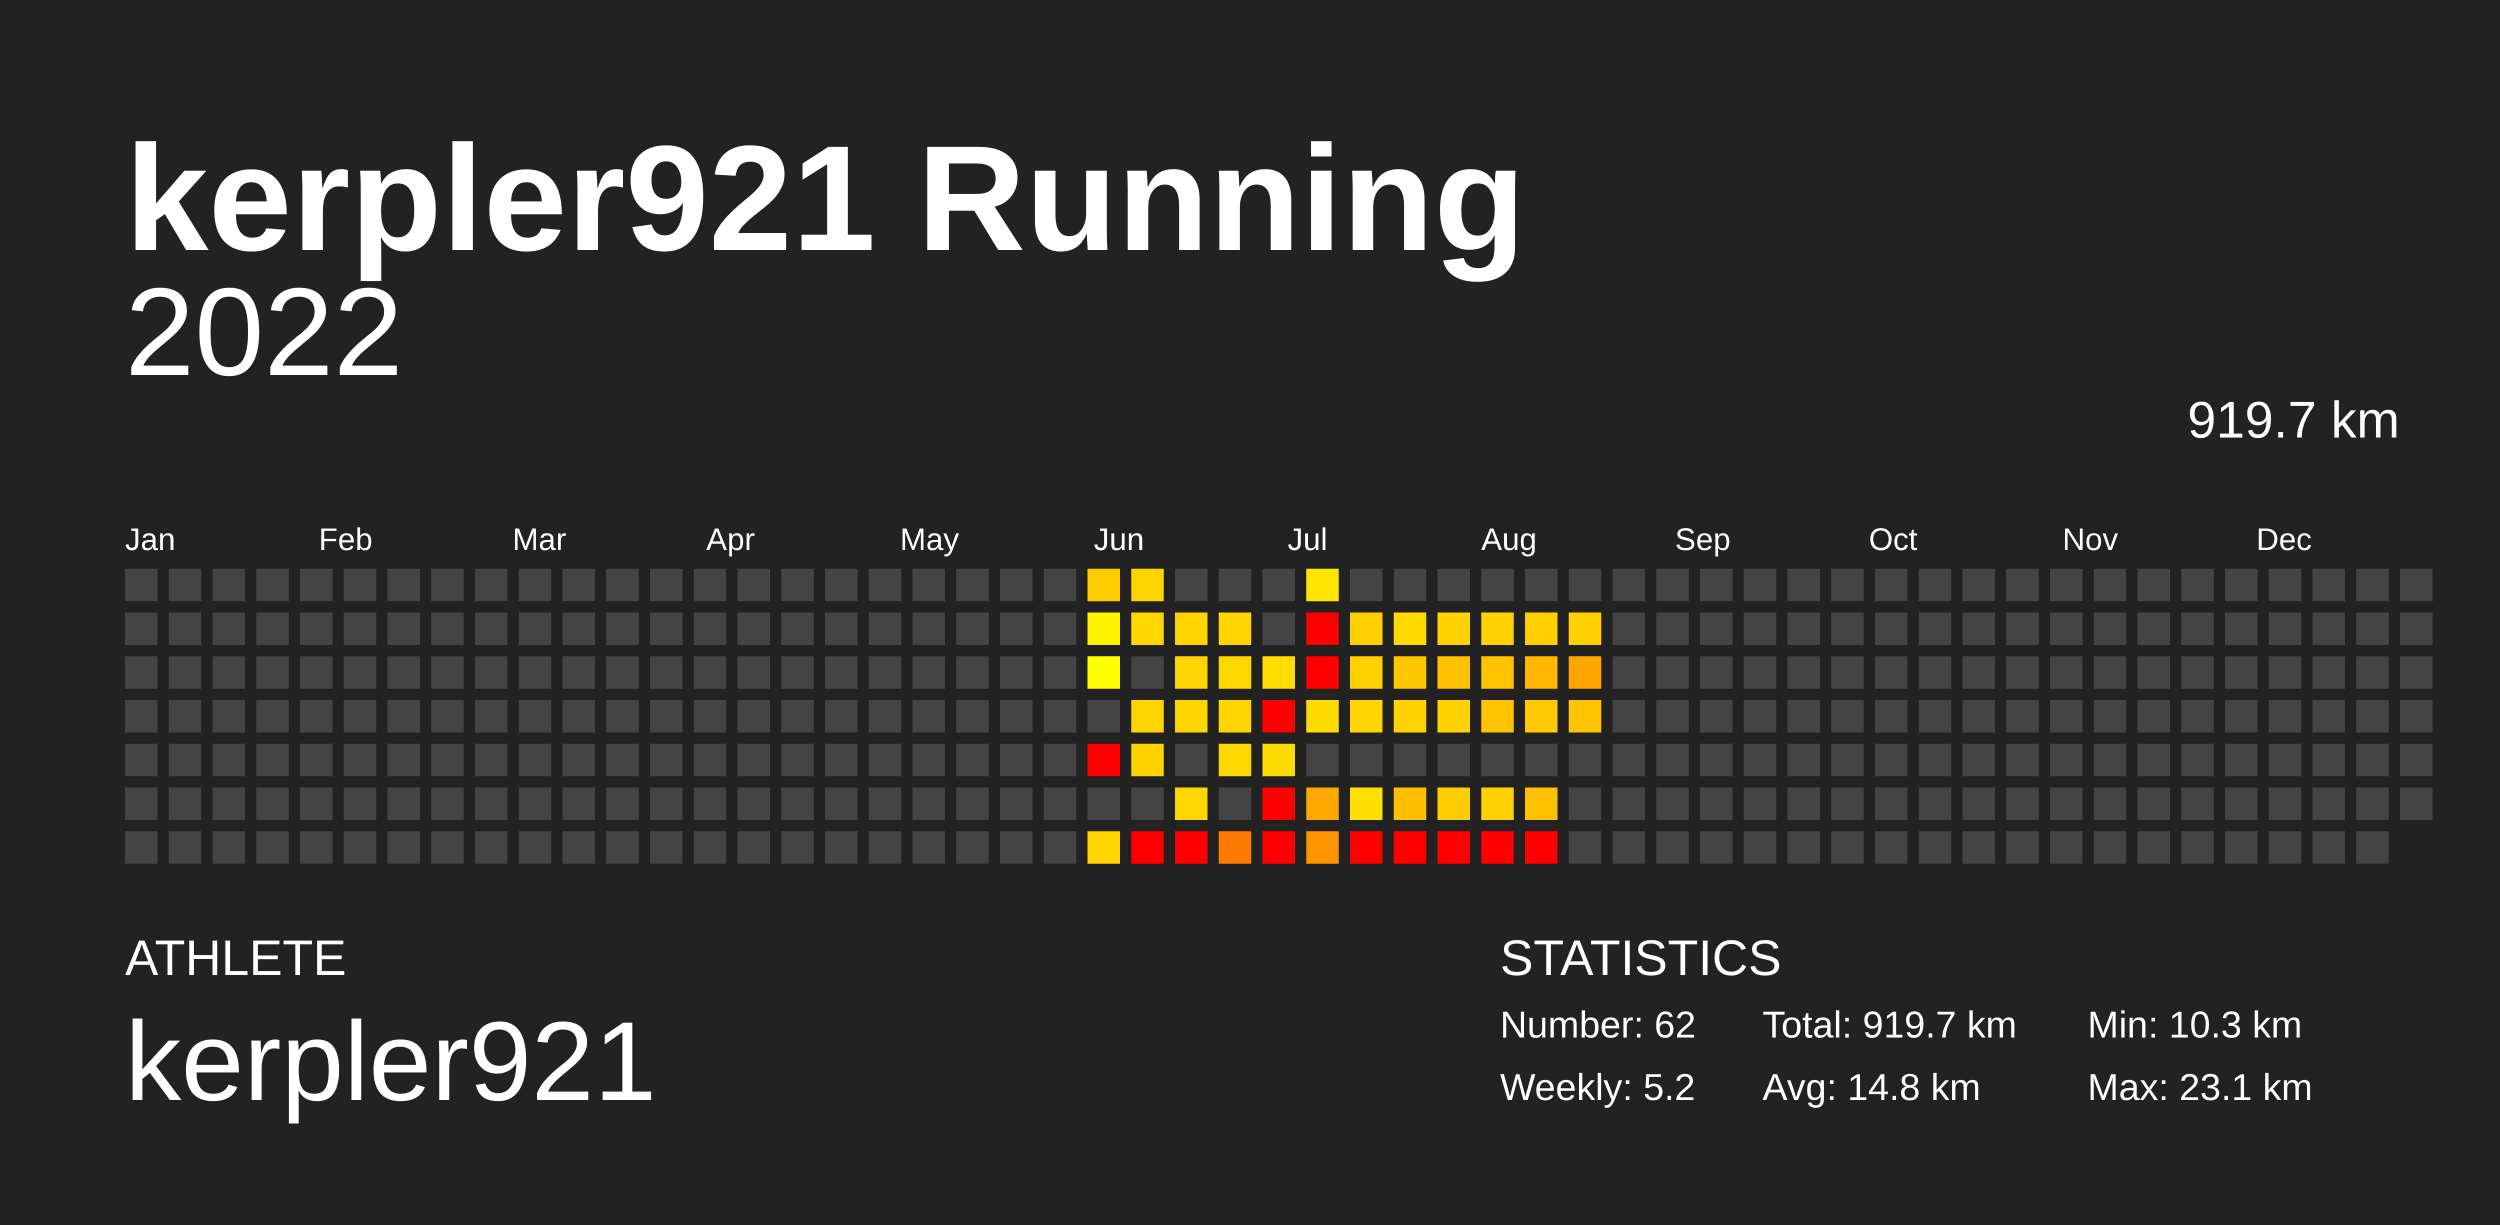
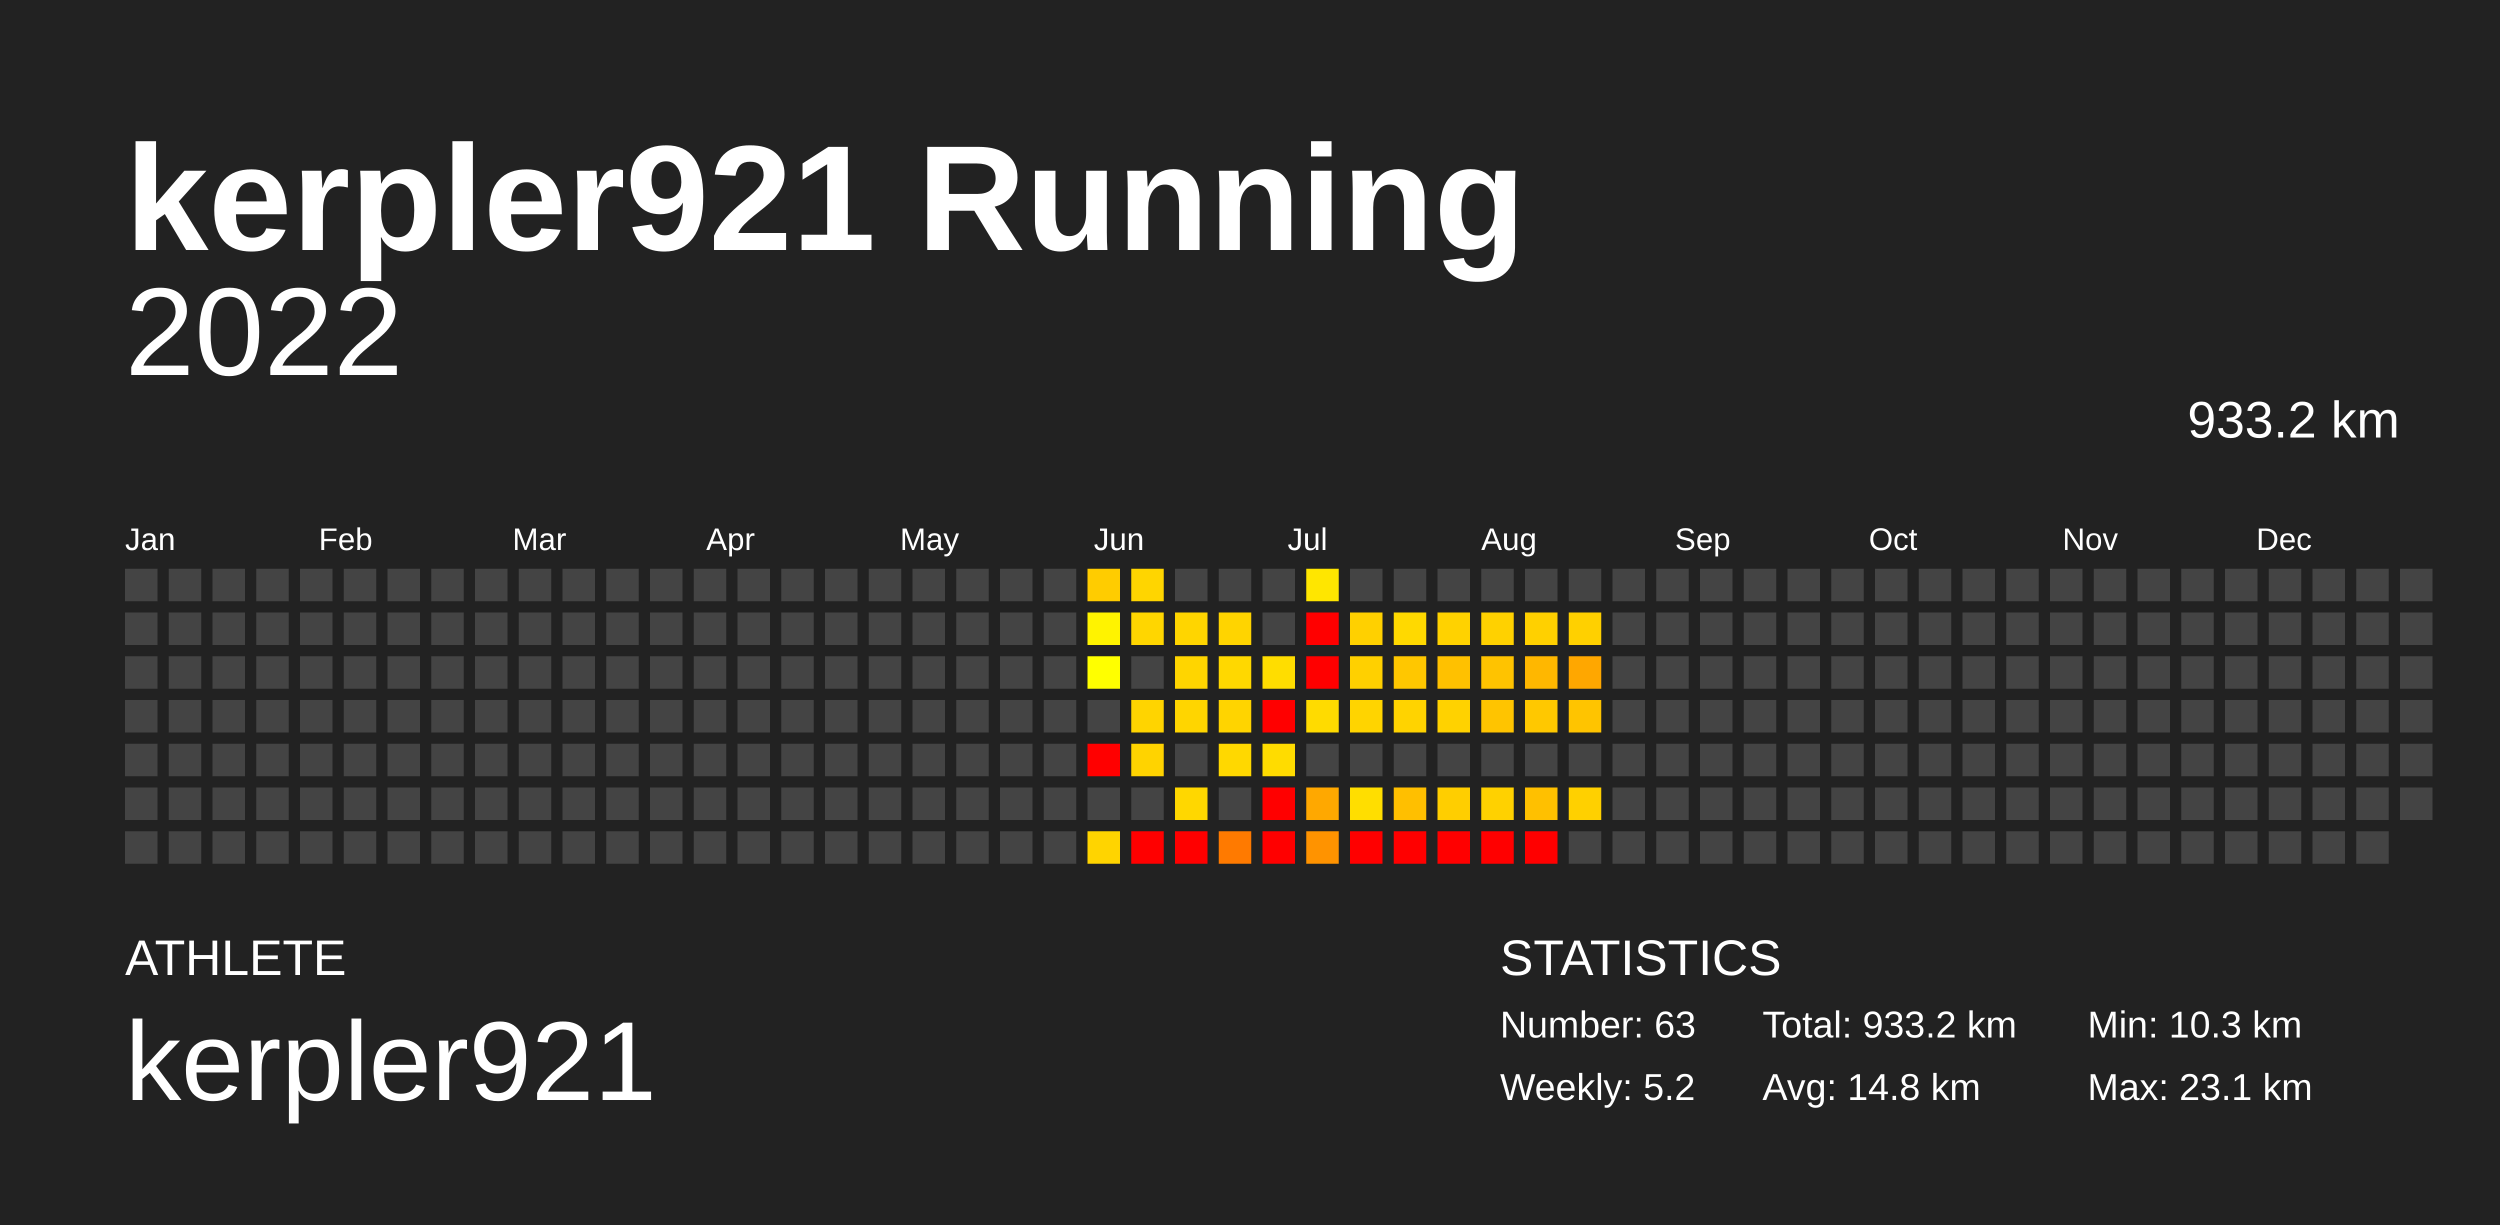
<svg xmlns="http://www.w3.org/2000/svg" baseProfile="full" height="98mm" version="1.1" viewBox="0,0,200,98" width="200mm">
  <defs />
  <rect fill="#222222" height="98" width="200" x="0" y="0" />
  <text fill="#FFFFFF" style="font-size:12px; font-family:Arial; font-weight:bold;" x="10" y="20">kerpler921 Running</text>
  <text fill="#FFFFFF" style="font-size:4px; font-family:Arial" x="10" y="78">ATHLETE</text>
  <text fill="#FFFFFF" style="font-size:9px; font-family:Arial" x="10" y="88">kerpler921</text>
  <text fill="#FFFFFF" style="font-size:4px; font-family:Arial" x="120" y="78">STATISTICS</text>
-   <text fill="#FFFFFF" style="font-size:3px; font-family:Arial" x="120" y="83">Number: 62</text>
+   <text fill="#FFFFFF" style="font-size:3px; font-family:Arial" x="120" y="83">Number: 63</text>
  <text fill="#FFFFFF" style="font-size:3px; font-family:Arial" x="120" y="88">Weekly: 5.2</text>
-   <text fill="#FFFFFF" style="font-size:3px; font-family:Arial" x="141" y="83">Total: 919.7 km</text>
+   <text fill="#FFFFFF" style="font-size:3px; font-family:Arial" x="141" y="83">Total: 933.2 km</text>
  <text fill="#FFFFFF" style="font-size:3px; font-family:Arial" x="141" y="88">Avg: 14.8 km</text>
  <text fill="#FFFFFF" style="font-size:3px; font-family:Arial" x="167" y="83">Min: 10.3 km</text>
  <text fill="#FFFFFF" style="font-size:3px; font-family:Arial" x="167" y="88">Max: 23.1 km</text>
  <text alignment-baseline="hanging" fill="#FFFFFF" style="font-size:10.0px; font-family:Arial;" x="10" y="30">2022</text>
-   <text alignment-baseline="hanging" fill="#FFFFFF" style="font-size:4.125px; font-family:Arial;" x="175" y="35">919.7 km</text>
+   <text alignment-baseline="hanging" fill="#FFFFFF" style="font-size:4.125px; font-family:Arial;" x="175" y="35">933.2 km</text>
  <text fill="#FFFFFF" style="font-size:2.5px; font-family:Arial" x="10.0" y="44">Jan</text>
  <text fill="#FFFFFF" style="font-size:2.5px; font-family:Arial" x="25.5" y="44">Feb</text>
  <text fill="#FFFFFF" style="font-size:2.5px; font-family:Arial" x="41.0" y="44">Mar</text>
  <text fill="#FFFFFF" style="font-size:2.5px; font-family:Arial" x="56.5" y="44">Apr</text>
  <text fill="#FFFFFF" style="font-size:2.5px; font-family:Arial" x="72.0" y="44">May</text>
  <text fill="#FFFFFF" style="font-size:2.5px; font-family:Arial" x="87.5" y="44">Jun</text>
  <text fill="#FFFFFF" style="font-size:2.5px; font-family:Arial" x="103.0" y="44">Jul</text>
  <text fill="#FFFFFF" style="font-size:2.5px; font-family:Arial" x="118.5" y="44">Aug</text>
  <text fill="#FFFFFF" style="font-size:2.5px; font-family:Arial" x="134.0" y="44">Sep</text>
  <text fill="#FFFFFF" style="font-size:2.5px; font-family:Arial" x="149.5" y="44">Oct</text>
  <text fill="#FFFFFF" style="font-size:2.5px; font-family:Arial" x="165.0" y="44">Nov</text>
  <text fill="#FFFFFF" style="font-size:2.5px; font-family:Arial" x="180.5" y="44">Dec</text>
  <rect fill="#444444" height="2.6" width="2.6" x="10.0" y="45.5" />
  <rect fill="#444444" height="2.6" width="2.6" x="10.0" y="49.0" />
  <rect fill="#444444" height="2.6" width="2.6" x="10.0" y="52.5" />
  <rect fill="#444444" height="2.6" width="2.6" x="10.0" y="56.0" />
  <rect fill="#444444" height="2.6" width="2.6" x="10.0" y="59.5" />
  <rect fill="#444444" height="2.6" width="2.6" x="10.0" y="63.0" />
  <rect fill="#444444" height="2.6" width="2.6" x="10.0" y="66.5" />
  <rect fill="#444444" height="2.6" width="2.6" x="13.5" y="45.5" />
  <rect fill="#444444" height="2.6" width="2.6" x="13.5" y="49.0" />
  <rect fill="#444444" height="2.6" width="2.6" x="13.5" y="52.5" />
  <rect fill="#444444" height="2.6" width="2.6" x="13.5" y="56.0" />
  <rect fill="#444444" height="2.6" width="2.6" x="13.5" y="59.5" />
  <rect fill="#444444" height="2.6" width="2.6" x="13.5" y="63.0" />
  <rect fill="#444444" height="2.6" width="2.6" x="13.5" y="66.5" />
  <rect fill="#444444" height="2.6" width="2.6" x="17.0" y="45.5" />
  <rect fill="#444444" height="2.6" width="2.6" x="17.0" y="49.0" />
  <rect fill="#444444" height="2.6" width="2.6" x="17.0" y="52.5" />
  <rect fill="#444444" height="2.6" width="2.6" x="17.0" y="56.0" />
  <rect fill="#444444" height="2.6" width="2.6" x="17.0" y="59.5" />
  <rect fill="#444444" height="2.6" width="2.6" x="17.0" y="63.0" />
  <rect fill="#444444" height="2.6" width="2.6" x="17.0" y="66.5" />
  <rect fill="#444444" height="2.6" width="2.6" x="20.5" y="45.5" />
  <rect fill="#444444" height="2.6" width="2.6" x="20.5" y="49.0" />
  <rect fill="#444444" height="2.6" width="2.6" x="20.5" y="52.5" />
  <rect fill="#444444" height="2.6" width="2.6" x="20.5" y="56.0" />
  <rect fill="#444444" height="2.6" width="2.6" x="20.5" y="59.5" />
  <rect fill="#444444" height="2.6" width="2.6" x="20.5" y="63.0" />
  <rect fill="#444444" height="2.6" width="2.6" x="20.5" y="66.5" />
  <rect fill="#444444" height="2.6" width="2.6" x="24.0" y="45.5" />
  <rect fill="#444444" height="2.6" width="2.6" x="24.0" y="49.0" />
  <rect fill="#444444" height="2.6" width="2.6" x="24.0" y="52.5" />
  <rect fill="#444444" height="2.6" width="2.6" x="24.0" y="56.0" />
  <rect fill="#444444" height="2.6" width="2.6" x="24.0" y="59.5" />
  <rect fill="#444444" height="2.6" width="2.6" x="24.0" y="63.0" />
  <rect fill="#444444" height="2.6" width="2.6" x="24.0" y="66.5" />
  <rect fill="#444444" height="2.6" width="2.6" x="27.5" y="45.5" />
  <rect fill="#444444" height="2.6" width="2.6" x="27.5" y="49.0" />
  <rect fill="#444444" height="2.6" width="2.6" x="27.5" y="52.5" />
  <rect fill="#444444" height="2.6" width="2.6" x="27.5" y="56.0" />
  <rect fill="#444444" height="2.6" width="2.6" x="27.5" y="59.5" />
  <rect fill="#444444" height="2.6" width="2.6" x="27.5" y="63.0" />
  <rect fill="#444444" height="2.6" width="2.6" x="27.5" y="66.5" />
  <rect fill="#444444" height="2.6" width="2.6" x="31.0" y="45.5" />
  <rect fill="#444444" height="2.6" width="2.6" x="31.0" y="49.0" />
  <rect fill="#444444" height="2.6" width="2.6" x="31.0" y="52.5" />
  <rect fill="#444444" height="2.6" width="2.6" x="31.0" y="56.0" />
  <rect fill="#444444" height="2.6" width="2.6" x="31.0" y="59.5" />
  <rect fill="#444444" height="2.6" width="2.6" x="31.0" y="63.0" />
  <rect fill="#444444" height="2.6" width="2.6" x="31.0" y="66.5" />
  <rect fill="#444444" height="2.6" width="2.6" x="34.5" y="45.5" />
  <rect fill="#444444" height="2.6" width="2.6" x="34.5" y="49.0" />
  <rect fill="#444444" height="2.6" width="2.6" x="34.5" y="52.5" />
  <rect fill="#444444" height="2.6" width="2.6" x="34.5" y="56.0" />
  <rect fill="#444444" height="2.6" width="2.6" x="34.5" y="59.5" />
  <rect fill="#444444" height="2.6" width="2.6" x="34.5" y="63.0" />
  <rect fill="#444444" height="2.6" width="2.6" x="34.5" y="66.5" />
  <rect fill="#444444" height="2.6" width="2.6" x="38.0" y="45.5" />
  <rect fill="#444444" height="2.6" width="2.6" x="38.0" y="49.0" />
  <rect fill="#444444" height="2.6" width="2.6" x="38.0" y="52.5" />
  <rect fill="#444444" height="2.6" width="2.6" x="38.0" y="56.0" />
  <rect fill="#444444" height="2.6" width="2.6" x="38.0" y="59.5" />
  <rect fill="#444444" height="2.6" width="2.6" x="38.0" y="63.0" />
  <rect fill="#444444" height="2.6" width="2.6" x="38.0" y="66.5" />
  <rect fill="#444444" height="2.6" width="2.6" x="41.5" y="45.5" />
  <rect fill="#444444" height="2.6" width="2.6" x="41.5" y="49.0" />
  <rect fill="#444444" height="2.6" width="2.6" x="41.5" y="52.5" />
  <rect fill="#444444" height="2.6" width="2.6" x="41.5" y="56.0" />
  <rect fill="#444444" height="2.6" width="2.6" x="41.5" y="59.5" />
  <rect fill="#444444" height="2.6" width="2.6" x="41.5" y="63.0" />
  <rect fill="#444444" height="2.6" width="2.6" x="41.5" y="66.5" />
  <rect fill="#444444" height="2.6" width="2.6" x="45.0" y="45.5" />
  <rect fill="#444444" height="2.6" width="2.6" x="45.0" y="49.0" />
  <rect fill="#444444" height="2.6" width="2.6" x="45.0" y="52.5" />
  <rect fill="#444444" height="2.6" width="2.6" x="45.0" y="56.0" />
  <rect fill="#444444" height="2.6" width="2.6" x="45.0" y="59.5" />
  <rect fill="#444444" height="2.6" width="2.6" x="45.0" y="63.0" />
  <rect fill="#444444" height="2.6" width="2.6" x="45.0" y="66.5" />
  <rect fill="#444444" height="2.6" width="2.6" x="48.5" y="45.5" />
  <rect fill="#444444" height="2.6" width="2.6" x="48.5" y="49.0" />
  <rect fill="#444444" height="2.6" width="2.6" x="48.5" y="52.5" />
  <rect fill="#444444" height="2.6" width="2.6" x="48.5" y="56.0" />
  <rect fill="#444444" height="2.6" width="2.6" x="48.5" y="59.5" />
  <rect fill="#444444" height="2.6" width="2.6" x="48.5" y="63.0" />
  <rect fill="#444444" height="2.6" width="2.6" x="48.5" y="66.5" />
  <rect fill="#444444" height="2.6" width="2.6" x="52.0" y="45.5" />
  <rect fill="#444444" height="2.6" width="2.6" x="52.0" y="49.0" />
  <rect fill="#444444" height="2.6" width="2.6" x="52.0" y="52.5" />
  <rect fill="#444444" height="2.6" width="2.6" x="52.0" y="56.0" />
  <rect fill="#444444" height="2.6" width="2.6" x="52.0" y="59.5" />
  <rect fill="#444444" height="2.6" width="2.6" x="52.0" y="63.0" />
  <rect fill="#444444" height="2.6" width="2.6" x="52.0" y="66.5" />
  <rect fill="#444444" height="2.6" width="2.6" x="55.5" y="45.5" />
  <rect fill="#444444" height="2.6" width="2.6" x="55.5" y="49.0" />
  <rect fill="#444444" height="2.6" width="2.6" x="55.5" y="52.5" />
  <rect fill="#444444" height="2.6" width="2.6" x="55.5" y="56.0" />
  <rect fill="#444444" height="2.6" width="2.6" x="55.5" y="59.5" />
  <rect fill="#444444" height="2.6" width="2.6" x="55.5" y="63.0" />
  <rect fill="#444444" height="2.6" width="2.6" x="55.5" y="66.5" />
  <rect fill="#444444" height="2.6" width="2.6" x="59.0" y="45.5" />
  <rect fill="#444444" height="2.6" width="2.6" x="59.0" y="49.0" />
  <rect fill="#444444" height="2.6" width="2.6" x="59.0" y="52.5" />
  <rect fill="#444444" height="2.6" width="2.6" x="59.0" y="56.0" />
  <rect fill="#444444" height="2.6" width="2.6" x="59.0" y="59.5" />
  <rect fill="#444444" height="2.6" width="2.6" x="59.0" y="63.0" />
  <rect fill="#444444" height="2.6" width="2.6" x="59.0" y="66.5" />
  <rect fill="#444444" height="2.6" width="2.6" x="62.5" y="45.5" />
  <rect fill="#444444" height="2.6" width="2.6" x="62.5" y="49.0" />
  <rect fill="#444444" height="2.6" width="2.6" x="62.5" y="52.5" />
  <rect fill="#444444" height="2.6" width="2.6" x="62.5" y="56.0" />
  <rect fill="#444444" height="2.6" width="2.6" x="62.5" y="59.5" />
  <rect fill="#444444" height="2.6" width="2.6" x="62.5" y="63.0" />
  <rect fill="#444444" height="2.6" width="2.6" x="62.5" y="66.5" />
  <rect fill="#444444" height="2.6" width="2.6" x="66.0" y="45.5" />
  <rect fill="#444444" height="2.6" width="2.6" x="66.0" y="49.0" />
  <rect fill="#444444" height="2.6" width="2.6" x="66.0" y="52.5" />
  <rect fill="#444444" height="2.6" width="2.6" x="66.0" y="56.0" />
  <rect fill="#444444" height="2.6" width="2.6" x="66.0" y="59.5" />
  <rect fill="#444444" height="2.6" width="2.6" x="66.0" y="63.0" />
  <rect fill="#444444" height="2.6" width="2.6" x="66.0" y="66.5" />
  <rect fill="#444444" height="2.6" width="2.6" x="69.5" y="45.5" />
  <rect fill="#444444" height="2.6" width="2.6" x="69.5" y="49.0" />
  <rect fill="#444444" height="2.6" width="2.6" x="69.5" y="52.5" />
  <rect fill="#444444" height="2.6" width="2.6" x="69.5" y="56.0" />
  <rect fill="#444444" height="2.6" width="2.6" x="69.5" y="59.5" />
  <rect fill="#444444" height="2.6" width="2.6" x="69.5" y="63.0" />
  <rect fill="#444444" height="2.6" width="2.6" x="69.5" y="66.5" />
  <rect fill="#444444" height="2.6" width="2.6" x="73.0" y="45.5" />
  <rect fill="#444444" height="2.6" width="2.6" x="73.0" y="49.0" />
  <rect fill="#444444" height="2.6" width="2.6" x="73.0" y="52.5" />
  <rect fill="#444444" height="2.6" width="2.6" x="73.0" y="56.0" />
  <rect fill="#444444" height="2.6" width="2.6" x="73.0" y="59.5" />
  <rect fill="#444444" height="2.6" width="2.6" x="73.0" y="63.0" />
  <rect fill="#444444" height="2.6" width="2.6" x="73.0" y="66.5" />
  <rect fill="#444444" height="2.6" width="2.6" x="76.5" y="45.5" />
  <rect fill="#444444" height="2.6" width="2.6" x="76.5" y="49.0" />
  <rect fill="#444444" height="2.6" width="2.6" x="76.5" y="52.5" />
  <rect fill="#444444" height="2.6" width="2.6" x="76.5" y="56.0" />
  <rect fill="#444444" height="2.6" width="2.6" x="76.5" y="59.5" />
  <rect fill="#444444" height="2.6" width="2.6" x="76.5" y="63.0" />
  <rect fill="#444444" height="2.6" width="2.6" x="76.5" y="66.5" />
  <rect fill="#444444" height="2.6" width="2.6" x="80.0" y="45.5" />
  <rect fill="#444444" height="2.6" width="2.6" x="80.0" y="49.0" />
  <rect fill="#444444" height="2.6" width="2.6" x="80.0" y="52.5" />
  <rect fill="#444444" height="2.6" width="2.6" x="80.0" y="56.0" />
  <rect fill="#444444" height="2.6" width="2.6" x="80.0" y="59.5" />
  <rect fill="#444444" height="2.6" width="2.6" x="80.0" y="63.0" />
  <rect fill="#444444" height="2.6" width="2.6" x="80.0" y="66.5" />
  <rect fill="#444444" height="2.6" width="2.6" x="83.5" y="45.5" />
  <rect fill="#444444" height="2.6" width="2.6" x="83.5" y="49.0" />
  <rect fill="#444444" height="2.6" width="2.6" x="83.5" y="52.5" />
  <rect fill="#444444" height="2.6" width="2.6" x="83.5" y="56.0" />
  <rect fill="#444444" height="2.6" width="2.6" x="83.5" y="59.5" />
  <rect fill="#444444" height="2.6" width="2.6" x="83.5" y="63.0" />
  <rect fill="#444444" height="2.6" width="2.6" x="83.5" y="66.5" />
  <rect fill="#ffcc00" height="2.6" width="2.6" x="87.0" y="45.5" />
  <rect fill="#fff300" height="2.6" width="2.6" x="87.0" y="49.0" />
  <rect fill="#ffff00" height="2.6" width="2.6" x="87.0" y="52.5" />
  <rect fill="#444444" height="2.6" width="2.6" x="87.0" y="56.0" />
  <rect fill="red" height="2.6" width="2.6" x="87.0" y="59.5" />
  <rect fill="#444444" height="2.6" width="2.6" x="87.0" y="63.0" />
  <rect fill="#ffd400" height="2.6" width="2.6" x="87.0" y="66.5" />
  <rect fill="#ffd500" height="2.6" width="2.6" x="90.5" y="45.5" />
  <rect fill="#ffd600" height="2.6" width="2.6" x="90.5" y="49.0" />
  <rect fill="#444444" height="2.6" width="2.6" x="90.5" y="52.5" />
  <rect fill="#ffd400" height="2.6" width="2.6" x="90.5" y="56.0" />
  <rect fill="#ffd300" height="2.6" width="2.6" x="90.5" y="59.5" />
  <rect fill="#444444" height="2.6" width="2.6" x="90.5" y="63.0" />
  <rect fill="red" height="2.6" width="2.6" x="90.5" y="66.5" />
  <rect fill="#444444" height="2.6" width="2.6" x="94.0" y="45.5" />
  <rect fill="#ffd500" height="2.6" width="2.6" x="94.0" y="49.0" />
  <rect fill="#ffd500" height="2.6" width="2.6" x="94.0" y="52.5" />
  <rect fill="#ffd500" height="2.6" width="2.6" x="94.0" y="56.0" />
  <rect fill="#444444" height="2.6" width="2.6" x="94.0" y="59.5" />
  <rect fill="#ffd700" height="2.6" width="2.6" x="94.0" y="63.0" />
  <rect fill="red" height="2.6" width="2.6" x="94.0" y="66.5" />
  <rect fill="#444444" height="2.6" width="2.6" x="97.5" y="45.5" />
  <rect fill="#ffd400" height="2.6" width="2.6" x="97.5" y="49.0" />
  <rect fill="#ffd800" height="2.6" width="2.6" x="97.5" y="52.5" />
  <rect fill="#ffd400" height="2.6" width="2.6" x="97.5" y="56.0" />
  <rect fill="#ffd800" height="2.6" width="2.6" x="97.5" y="59.5" />
  <rect fill="#444444" height="2.6" width="2.6" x="97.5" y="63.0" />
  <rect fill="#ff7a00" height="2.6" width="2.6" x="97.5" y="66.5" />
  <rect fill="#444444" height="2.6" width="2.6" x="101.0" y="45.5" />
  <rect fill="#444444" height="2.6" width="2.6" x="101.0" y="49.0" />
  <rect fill="#ffdd00" height="2.6" width="2.6" x="101.0" y="52.5" />
  <rect fill="red" height="2.6" width="2.6" x="101.0" y="56.0" />
  <rect fill="#ffdc00" height="2.6" width="2.6" x="101.0" y="59.5" />
  <rect fill="red" height="2.6" width="2.6" x="101.0" y="63.0" />
  <rect fill="red" height="2.6" width="2.6" x="101.0" y="66.5" />
  <rect fill="#ffe600" height="2.6" width="2.6" x="104.5" y="45.5" />
  <rect fill="red" height="2.6" width="2.6" x="104.5" y="49.0" />
  <rect fill="red" height="2.6" width="2.6" x="104.5" y="52.5" />
  <rect fill="#ffdb00" height="2.6" width="2.6" x="104.5" y="56.0" />
  <rect fill="#444444" height="2.6" width="2.6" x="104.5" y="59.5" />
  <rect fill="#ffa800" height="2.6" width="2.6" x="104.5" y="63.0" />
  <rect fill="#ff9300" height="2.6" width="2.6" x="104.5" y="66.5" />
  <rect fill="#444444" height="2.6" width="2.6" x="108.0" y="45.5" />
  <rect fill="#ffd000" height="2.6" width="2.6" x="108.0" y="49.0" />
  <rect fill="#ffd000" height="2.6" width="2.6" x="108.0" y="52.5" />
  <rect fill="#ffd400" height="2.6" width="2.6" x="108.0" y="56.0" />
  <rect fill="#444444" height="2.6" width="2.6" x="108.0" y="59.5" />
  <rect fill="#ffde00" height="2.6" width="2.6" x="108.0" y="63.0" />
  <rect fill="red" height="2.6" width="2.6" x="108.0" y="66.5" />
  <rect fill="#444444" height="2.6" width="2.6" x="111.5" y="45.5" />
  <rect fill="#ffd900" height="2.6" width="2.6" x="111.5" y="49.0" />
  <rect fill="#ffc700" height="2.6" width="2.6" x="111.5" y="52.5" />
  <rect fill="#ffd300" height="2.6" width="2.6" x="111.5" y="56.0" />
  <rect fill="#444444" height="2.6" width="2.6" x="111.5" y="59.5" />
  <rect fill="#ffbf00" height="2.6" width="2.6" x="111.5" y="63.0" />
  <rect fill="red" height="2.6" width="2.6" x="111.5" y="66.5" />
  <rect fill="#444444" height="2.6" width="2.6" x="115.0" y="45.5" />
  <rect fill="#ffd200" height="2.6" width="2.6" x="115.0" y="49.0" />
  <rect fill="#ffc100" height="2.6" width="2.6" x="115.0" y="52.5" />
  <rect fill="#ffd200" height="2.6" width="2.6" x="115.0" y="56.0" />
  <rect fill="#444444" height="2.6" width="2.6" x="115.0" y="59.5" />
  <rect fill="#ffce00" height="2.6" width="2.6" x="115.0" y="63.0" />
  <rect fill="red" height="2.6" width="2.6" x="115.0" y="66.5" />
  <rect fill="#444444" height="2.6" width="2.6" x="118.5" y="45.5" />
  <rect fill="#ffd100" height="2.6" width="2.6" x="118.5" y="49.0" />
  <rect fill="#ffc300" height="2.6" width="2.6" x="118.5" y="52.5" />
  <rect fill="#ffc400" height="2.6" width="2.6" x="118.5" y="56.0" />
  <rect fill="#444444" height="2.6" width="2.6" x="118.5" y="59.5" />
  <rect fill="#ffd100" height="2.6" width="2.6" x="118.5" y="63.0" />
  <rect fill="red" height="2.6" width="2.6" x="118.5" y="66.5" />
  <rect fill="#444444" height="2.6" width="2.6" x="122.0" y="45.5" />
  <rect fill="#ffd000" height="2.6" width="2.6" x="122.0" y="49.0" />
  <rect fill="#ffb700" height="2.6" width="2.6" x="122.0" y="52.5" />
  <rect fill="#ffc800" height="2.6" width="2.6" x="122.0" y="56.0" />
  <rect fill="#444444" height="2.6" width="2.6" x="122.0" y="59.5" />
  <rect fill="#ffc000" height="2.6" width="2.6" x="122.0" y="63.0" />
  <rect fill="red" height="2.6" width="2.6" x="122.0" y="66.5" />
  <rect fill="#444444" height="2.6" width="2.6" x="125.5" y="45.5" />
  <rect fill="#ffd000" height="2.6" width="2.6" x="125.5" y="49.0" />
  <rect fill="#ffa700" height="2.6" width="2.6" x="125.5" y="52.5" />
  <rect fill="#ffc400" height="2.6" width="2.6" x="125.5" y="56.0" />
  <rect fill="#444444" height="2.6" width="2.6" x="125.5" y="59.5" />
-   <rect fill="#444444" height="2.6" width="2.6" x="125.5" y="63.0" />
+   <rect fill="#ffd000" height="2.6" width="2.6" x="125.5" y="63.0" />
  <rect fill="#444444" height="2.6" width="2.6" x="125.5" y="66.5" />
  <rect fill="#444444" height="2.6" width="2.6" x="129.0" y="45.5" />
  <rect fill="#444444" height="2.6" width="2.6" x="129.0" y="49.0" />
  <rect fill="#444444" height="2.6" width="2.6" x="129.0" y="52.5" />
  <rect fill="#444444" height="2.6" width="2.6" x="129.0" y="56.0" />
  <rect fill="#444444" height="2.6" width="2.6" x="129.0" y="59.5" />
  <rect fill="#444444" height="2.6" width="2.6" x="129.0" y="63.0" />
  <rect fill="#444444" height="2.6" width="2.6" x="129.0" y="66.5" />
  <rect fill="#444444" height="2.6" width="2.6" x="132.5" y="45.5" />
  <rect fill="#444444" height="2.6" width="2.6" x="132.5" y="49.0" />
  <rect fill="#444444" height="2.6" width="2.6" x="132.5" y="52.5" />
  <rect fill="#444444" height="2.6" width="2.6" x="132.5" y="56.0" />
  <rect fill="#444444" height="2.6" width="2.6" x="132.5" y="59.5" />
  <rect fill="#444444" height="2.6" width="2.6" x="132.5" y="63.0" />
  <rect fill="#444444" height="2.6" width="2.6" x="132.5" y="66.5" />
  <rect fill="#444444" height="2.6" width="2.6" x="136.0" y="45.5" />
  <rect fill="#444444" height="2.6" width="2.6" x="136.0" y="49.0" />
  <rect fill="#444444" height="2.6" width="2.6" x="136.0" y="52.5" />
  <rect fill="#444444" height="2.6" width="2.6" x="136.0" y="56.0" />
  <rect fill="#444444" height="2.6" width="2.6" x="136.0" y="59.5" />
  <rect fill="#444444" height="2.6" width="2.6" x="136.0" y="63.0" />
  <rect fill="#444444" height="2.6" width="2.6" x="136.0" y="66.5" />
  <rect fill="#444444" height="2.6" width="2.6" x="139.5" y="45.5" />
  <rect fill="#444444" height="2.6" width="2.6" x="139.5" y="49.0" />
  <rect fill="#444444" height="2.6" width="2.6" x="139.5" y="52.5" />
  <rect fill="#444444" height="2.6" width="2.6" x="139.5" y="56.0" />
  <rect fill="#444444" height="2.6" width="2.6" x="139.5" y="59.5" />
  <rect fill="#444444" height="2.6" width="2.6" x="139.5" y="63.0" />
  <rect fill="#444444" height="2.6" width="2.6" x="139.5" y="66.5" />
  <rect fill="#444444" height="2.6" width="2.6" x="143.0" y="45.5" />
  <rect fill="#444444" height="2.6" width="2.6" x="143.0" y="49.0" />
  <rect fill="#444444" height="2.6" width="2.6" x="143.0" y="52.5" />
  <rect fill="#444444" height="2.6" width="2.6" x="143.0" y="56.0" />
  <rect fill="#444444" height="2.6" width="2.6" x="143.0" y="59.5" />
  <rect fill="#444444" height="2.6" width="2.6" x="143.0" y="63.0" />
  <rect fill="#444444" height="2.6" width="2.6" x="143.0" y="66.5" />
  <rect fill="#444444" height="2.6" width="2.6" x="146.5" y="45.5" />
  <rect fill="#444444" height="2.6" width="2.6" x="146.5" y="49.0" />
  <rect fill="#444444" height="2.6" width="2.6" x="146.5" y="52.5" />
  <rect fill="#444444" height="2.6" width="2.6" x="146.5" y="56.0" />
  <rect fill="#444444" height="2.6" width="2.6" x="146.5" y="59.5" />
  <rect fill="#444444" height="2.6" width="2.6" x="146.5" y="63.0" />
  <rect fill="#444444" height="2.6" width="2.6" x="146.5" y="66.5" />
  <rect fill="#444444" height="2.6" width="2.6" x="150.0" y="45.5" />
  <rect fill="#444444" height="2.6" width="2.6" x="150.0" y="49.0" />
  <rect fill="#444444" height="2.6" width="2.6" x="150.0" y="52.5" />
  <rect fill="#444444" height="2.6" width="2.6" x="150.0" y="56.0" />
  <rect fill="#444444" height="2.6" width="2.6" x="150.0" y="59.5" />
  <rect fill="#444444" height="2.6" width="2.6" x="150.0" y="63.0" />
  <rect fill="#444444" height="2.6" width="2.6" x="150.0" y="66.5" />
  <rect fill="#444444" height="2.6" width="2.6" x="153.5" y="45.5" />
  <rect fill="#444444" height="2.6" width="2.6" x="153.5" y="49.0" />
  <rect fill="#444444" height="2.6" width="2.6" x="153.5" y="52.5" />
  <rect fill="#444444" height="2.6" width="2.6" x="153.5" y="56.0" />
  <rect fill="#444444" height="2.6" width="2.6" x="153.5" y="59.5" />
  <rect fill="#444444" height="2.6" width="2.6" x="153.5" y="63.0" />
  <rect fill="#444444" height="2.6" width="2.6" x="153.5" y="66.5" />
  <rect fill="#444444" height="2.6" width="2.6" x="157.0" y="45.5" />
  <rect fill="#444444" height="2.6" width="2.6" x="157.0" y="49.0" />
  <rect fill="#444444" height="2.6" width="2.6" x="157.0" y="52.5" />
  <rect fill="#444444" height="2.6" width="2.6" x="157.0" y="56.0" />
  <rect fill="#444444" height="2.6" width="2.6" x="157.0" y="59.5" />
  <rect fill="#444444" height="2.6" width="2.6" x="157.0" y="63.0" />
  <rect fill="#444444" height="2.6" width="2.6" x="157.0" y="66.5" />
  <rect fill="#444444" height="2.6" width="2.6" x="160.5" y="45.5" />
  <rect fill="#444444" height="2.6" width="2.6" x="160.5" y="49.0" />
  <rect fill="#444444" height="2.6" width="2.6" x="160.5" y="52.5" />
  <rect fill="#444444" height="2.6" width="2.6" x="160.5" y="56.0" />
  <rect fill="#444444" height="2.6" width="2.6" x="160.5" y="59.5" />
  <rect fill="#444444" height="2.6" width="2.6" x="160.5" y="63.0" />
  <rect fill="#444444" height="2.6" width="2.6" x="160.5" y="66.5" />
  <rect fill="#444444" height="2.6" width="2.6" x="164.0" y="45.5" />
  <rect fill="#444444" height="2.6" width="2.6" x="164.0" y="49.0" />
  <rect fill="#444444" height="2.6" width="2.6" x="164.0" y="52.5" />
  <rect fill="#444444" height="2.6" width="2.6" x="164.0" y="56.0" />
  <rect fill="#444444" height="2.6" width="2.6" x="164.0" y="59.5" />
  <rect fill="#444444" height="2.6" width="2.6" x="164.0" y="63.0" />
  <rect fill="#444444" height="2.6" width="2.6" x="164.0" y="66.5" />
  <rect fill="#444444" height="2.6" width="2.6" x="167.5" y="45.5" />
  <rect fill="#444444" height="2.6" width="2.6" x="167.5" y="49.0" />
  <rect fill="#444444" height="2.6" width="2.6" x="167.5" y="52.5" />
  <rect fill="#444444" height="2.6" width="2.6" x="167.5" y="56.0" />
  <rect fill="#444444" height="2.6" width="2.6" x="167.5" y="59.5" />
  <rect fill="#444444" height="2.6" width="2.6" x="167.5" y="63.0" />
  <rect fill="#444444" height="2.6" width="2.6" x="167.5" y="66.5" />
  <rect fill="#444444" height="2.6" width="2.6" x="171.0" y="45.5" />
  <rect fill="#444444" height="2.6" width="2.6" x="171.0" y="49.0" />
  <rect fill="#444444" height="2.6" width="2.6" x="171.0" y="52.5" />
  <rect fill="#444444" height="2.6" width="2.6" x="171.0" y="56.0" />
  <rect fill="#444444" height="2.6" width="2.6" x="171.0" y="59.5" />
  <rect fill="#444444" height="2.6" width="2.6" x="171.0" y="63.0" />
  <rect fill="#444444" height="2.6" width="2.6" x="171.0" y="66.5" />
  <rect fill="#444444" height="2.6" width="2.6" x="174.5" y="45.5" />
  <rect fill="#444444" height="2.6" width="2.6" x="174.5" y="49.0" />
  <rect fill="#444444" height="2.6" width="2.6" x="174.5" y="52.5" />
  <rect fill="#444444" height="2.6" width="2.6" x="174.5" y="56.0" />
  <rect fill="#444444" height="2.6" width="2.6" x="174.5" y="59.5" />
  <rect fill="#444444" height="2.6" width="2.6" x="174.5" y="63.0" />
  <rect fill="#444444" height="2.6" width="2.6" x="174.5" y="66.5" />
  <rect fill="#444444" height="2.6" width="2.6" x="178.0" y="45.5" />
  <rect fill="#444444" height="2.6" width="2.6" x="178.0" y="49.0" />
  <rect fill="#444444" height="2.6" width="2.6" x="178.0" y="52.5" />
  <rect fill="#444444" height="2.6" width="2.6" x="178.0" y="56.0" />
  <rect fill="#444444" height="2.6" width="2.6" x="178.0" y="59.5" />
  <rect fill="#444444" height="2.6" width="2.6" x="178.0" y="63.0" />
  <rect fill="#444444" height="2.6" width="2.6" x="178.0" y="66.5" />
  <rect fill="#444444" height="2.6" width="2.6" x="181.5" y="45.5" />
  <rect fill="#444444" height="2.6" width="2.6" x="181.5" y="49.0" />
  <rect fill="#444444" height="2.6" width="2.6" x="181.5" y="52.5" />
  <rect fill="#444444" height="2.6" width="2.6" x="181.5" y="56.0" />
  <rect fill="#444444" height="2.6" width="2.6" x="181.5" y="59.5" />
  <rect fill="#444444" height="2.6" width="2.6" x="181.5" y="63.0" />
  <rect fill="#444444" height="2.6" width="2.6" x="181.5" y="66.5" />
  <rect fill="#444444" height="2.6" width="2.6" x="185.0" y="45.5" />
  <rect fill="#444444" height="2.6" width="2.6" x="185.0" y="49.0" />
  <rect fill="#444444" height="2.6" width="2.6" x="185.0" y="52.5" />
  <rect fill="#444444" height="2.6" width="2.6" x="185.0" y="56.0" />
  <rect fill="#444444" height="2.6" width="2.6" x="185.0" y="59.5" />
  <rect fill="#444444" height="2.6" width="2.6" x="185.0" y="63.0" />
  <rect fill="#444444" height="2.6" width="2.6" x="185.0" y="66.5" />
  <rect fill="#444444" height="2.6" width="2.6" x="188.5" y="45.5" />
  <rect fill="#444444" height="2.6" width="2.6" x="188.5" y="49.0" />
  <rect fill="#444444" height="2.6" width="2.6" x="188.5" y="52.5" />
  <rect fill="#444444" height="2.6" width="2.6" x="188.5" y="56.0" />
  <rect fill="#444444" height="2.6" width="2.6" x="188.5" y="59.5" />
  <rect fill="#444444" height="2.6" width="2.6" x="188.5" y="63.0" />
  <rect fill="#444444" height="2.6" width="2.6" x="188.5" y="66.5" />
  <rect fill="#444444" height="2.6" width="2.6" x="192.0" y="45.5" />
  <rect fill="#444444" height="2.6" width="2.6" x="192.0" y="49.0" />
  <rect fill="#444444" height="2.6" width="2.6" x="192.0" y="52.5" />
  <rect fill="#444444" height="2.6" width="2.6" x="192.0" y="56.0" />
  <rect fill="#444444" height="2.6" width="2.6" x="192.0" y="59.5" />
  <rect fill="#444444" height="2.6" width="2.6" x="192.0" y="63.0" />
</svg>
